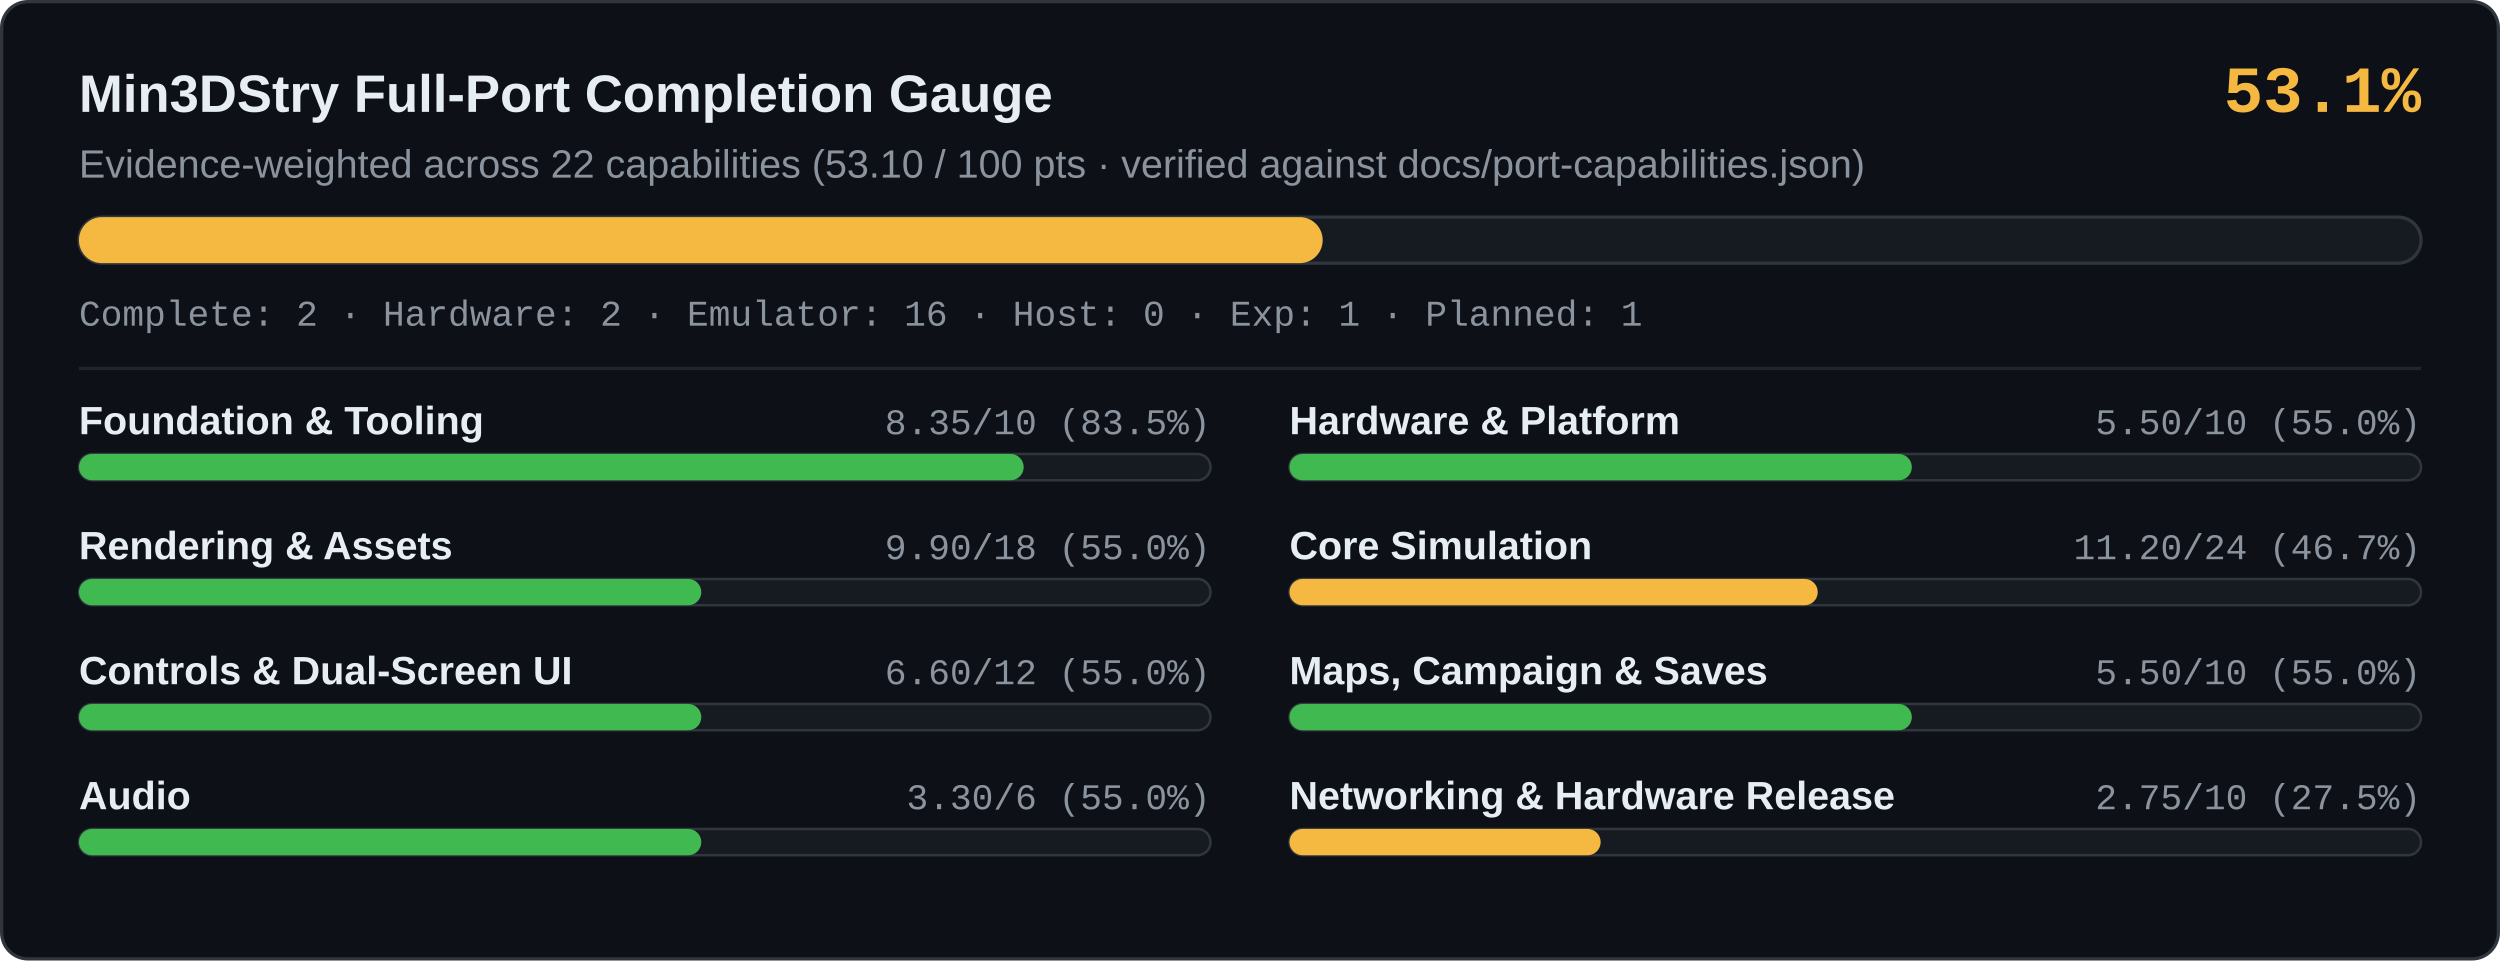
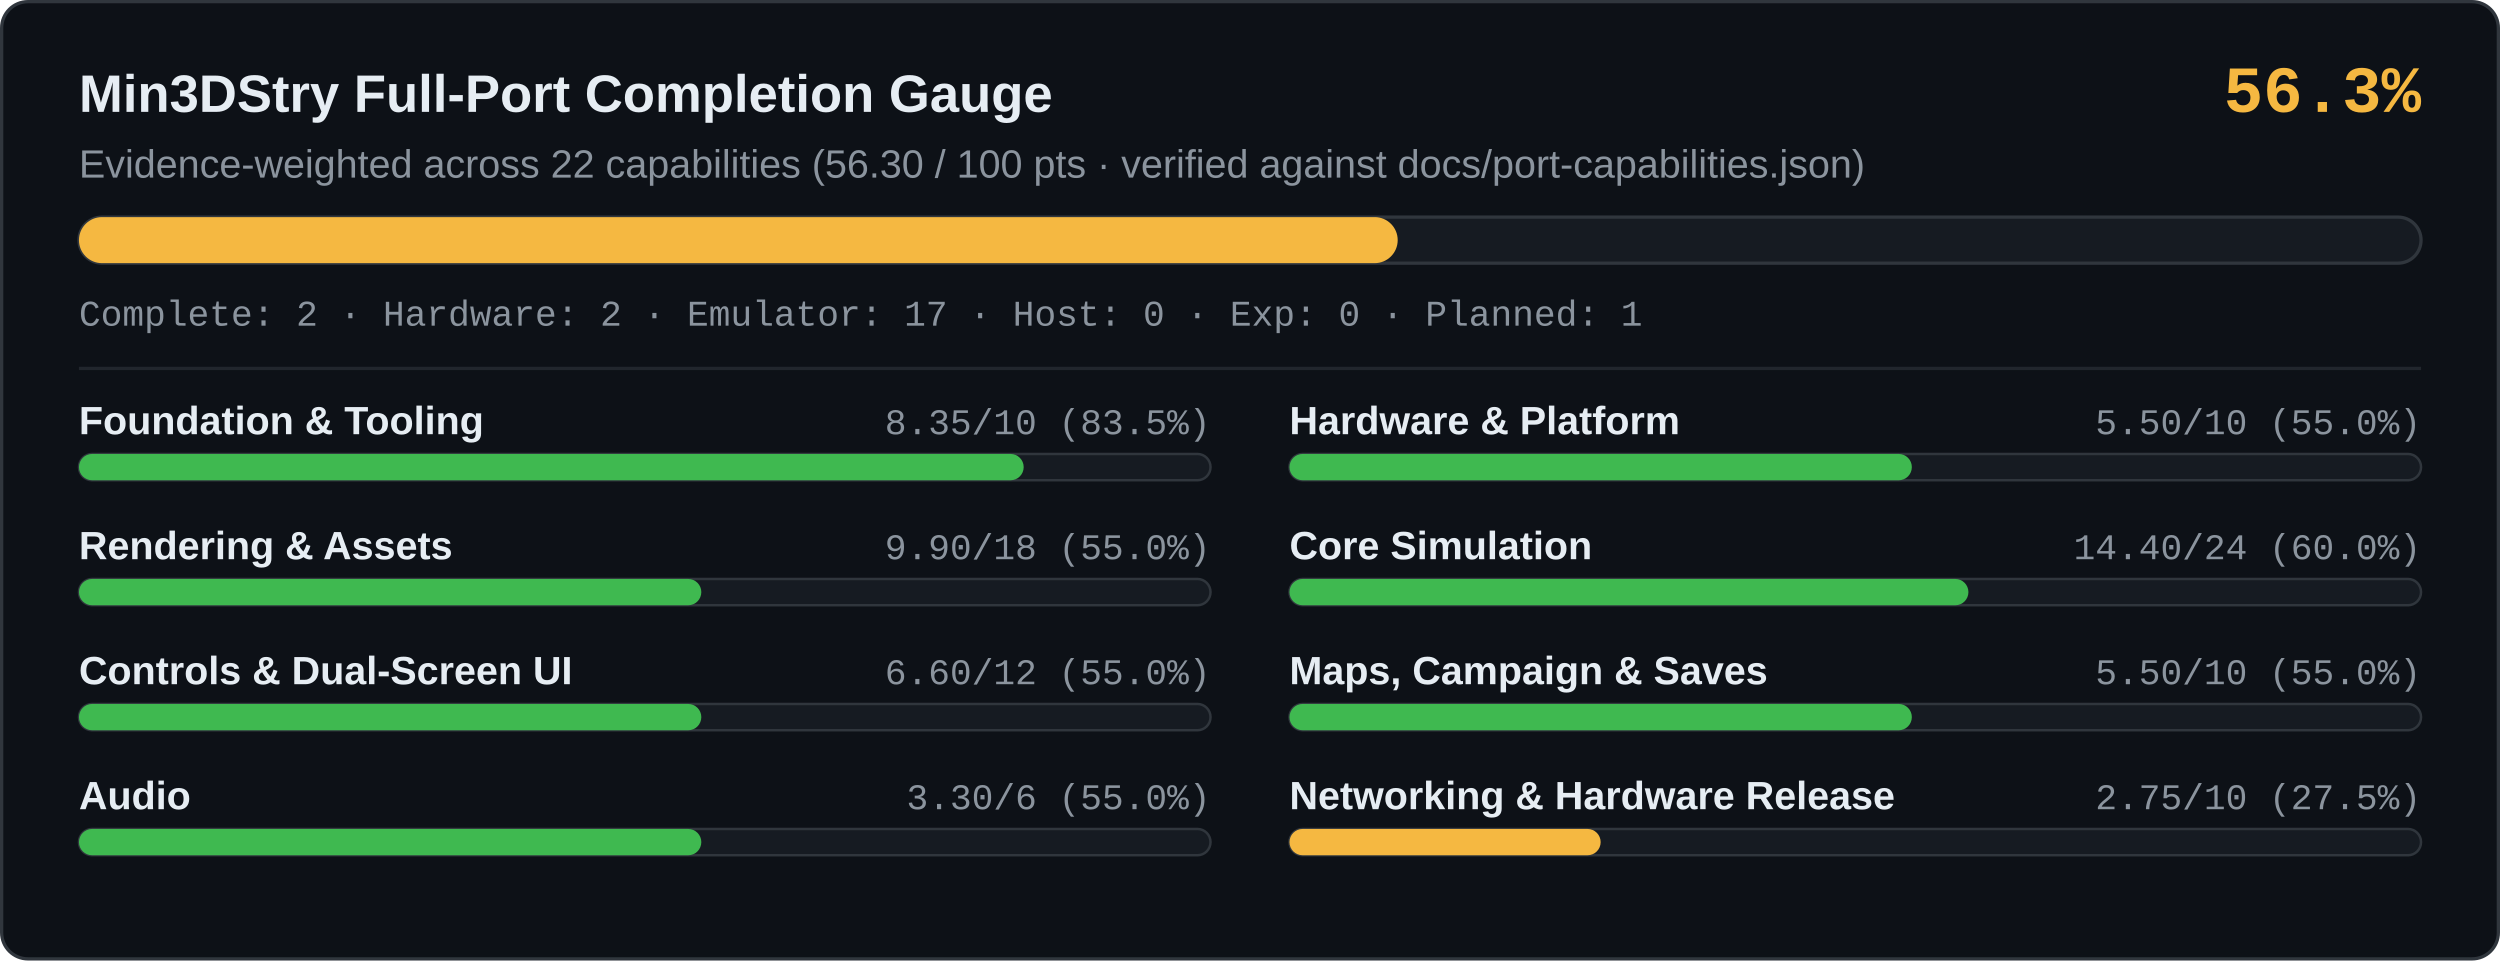
- <svg xmlns="http://www.w3.org/2000/svg" width="760" height="292" viewBox="0 0 760 292" role="img" aria-label="Min3DStry Port Completion 53.1%">
+ <svg xmlns="http://www.w3.org/2000/svg" width="760" height="292" viewBox="0 0 760 292" role="img" aria-label="Min3DStry Port Completion 56.3%">
  <rect x="0.5" y="0.5" width="759" height="291" rx="8" fill="#0d1117" stroke="#30363d" />
  <text x="24" y="34" fill="#e6edf3" font-family="Segoe UI, Ubuntu, Arial, sans-serif" font-size="16" font-weight="700">Min3DStry Full-Port Completion Gauge</text>
-   <text x="736" y="34" text-anchor="end" fill="#f5b841" font-family="Consolas, Liberation Mono, monospace" font-size="20" font-weight="700">53.1%</text>
-   <text x="24" y="54" fill="#8b949e" font-family="Segoe UI, Ubuntu, Arial, sans-serif" font-size="12">Evidence-weighted across 22 capabilities (53.10 / 100 pts · verified against docs/port-capabilities.json)</text>
+   <text x="736" y="34" text-anchor="end" fill="#f5b841" font-family="Consolas, Liberation Mono, monospace" font-size="20" font-weight="700">56.3%</text>
+   <text x="24" y="54" fill="#8b949e" font-family="Segoe UI, Ubuntu, Arial, sans-serif" font-size="12">Evidence-weighted across 22 capabilities (56.30 / 100 pts · verified against docs/port-capabilities.json)</text>
  <rect x="24" y="66" width="712" height="14" rx="7" fill="#161b22" stroke="#30363d" />
-   <rect x="24" y="66" width="378.1" height="14" rx="7" fill="#f5b841" />
-   <text x="24" y="99" fill="#8b949e" font-family="Consolas, Liberation Mono, monospace" font-size="11">Complete: 2  ·  Hardware: 2  ·  Emulator: 16  ·  Host: 0  ·  Exp: 1  ·  Planned: 1</text>
+   <rect x="24" y="66" width="400.9" height="14" rx="7" fill="#f5b841" />
+   <text x="24" y="99" fill="#8b949e" font-family="Consolas, Liberation Mono, monospace" font-size="11">Complete: 2  ·  Hardware: 2  ·  Emulator: 17  ·  Host: 0  ·  Exp: 0  ·  Planned: 1</text>
  <line x1="24" y1="112" x2="736" y2="112" stroke="#21262d" stroke-width="1" />
  <text x="24" y="132" fill="#e6edf3" font-family="Segoe UI, Ubuntu, Arial, sans-serif" font-size="12" font-weight="600">Foundation &amp; Tooling</text>
  <text x="368" y="132" text-anchor="end" fill="#8b949e" font-family="Consolas, Liberation Mono, monospace" font-size="11">8.35/10 (83.5%)</text>
  <rect x="24" y="138" width="344" height="8" rx="4" fill="#161b22" stroke="#30363d" stroke-width="0.75" />
  <rect x="24" y="138" width="287.2" height="8" rx="4" fill="#3fb950" />
  <text x="392" y="132" fill="#e6edf3" font-family="Segoe UI, Ubuntu, Arial, sans-serif" font-size="12" font-weight="600">Hardware &amp; Platform</text>
  <text x="736" y="132" text-anchor="end" fill="#8b949e" font-family="Consolas, Liberation Mono, monospace" font-size="11">5.50/10 (55.0%)</text>
  <rect x="392" y="138" width="344" height="8" rx="4" fill="#161b22" stroke="#30363d" stroke-width="0.75" />
  <rect x="392" y="138" width="189.2" height="8" rx="4" fill="#3fb950" />
  <text x="24" y="170" fill="#e6edf3" font-family="Segoe UI, Ubuntu, Arial, sans-serif" font-size="12" font-weight="600">Rendering &amp; Assets</text>
  <text x="368" y="170" text-anchor="end" fill="#8b949e" font-family="Consolas, Liberation Mono, monospace" font-size="11">9.90/18 (55.0%)</text>
  <rect x="24" y="176" width="344" height="8" rx="4" fill="#161b22" stroke="#30363d" stroke-width="0.75" />
  <rect x="24" y="176" width="189.2" height="8" rx="4" fill="#3fb950" />
  <text x="392" y="170" fill="#e6edf3" font-family="Segoe UI, Ubuntu, Arial, sans-serif" font-size="12" font-weight="600">Core Simulation</text>
-   <text x="736" y="170" text-anchor="end" fill="#8b949e" font-family="Consolas, Liberation Mono, monospace" font-size="11">11.20/24 (46.7%)</text>
+   <text x="736" y="170" text-anchor="end" fill="#8b949e" font-family="Consolas, Liberation Mono, monospace" font-size="11">14.40/24 (60.0%)</text>
  <rect x="392" y="176" width="344" height="8" rx="4" fill="#161b22" stroke="#30363d" stroke-width="0.75" />
-   <rect x="392" y="176" width="160.6" height="8" rx="4" fill="#f5b841" />
+   <rect x="392" y="176" width="206.4" height="8" rx="4" fill="#3fb950" />
  <text x="24" y="208" fill="#e6edf3" font-family="Segoe UI, Ubuntu, Arial, sans-serif" font-size="12" font-weight="600">Controls &amp; Dual-Screen UI</text>
  <text x="368" y="208" text-anchor="end" fill="#8b949e" font-family="Consolas, Liberation Mono, monospace" font-size="11">6.60/12 (55.0%)</text>
  <rect x="24" y="214" width="344" height="8" rx="4" fill="#161b22" stroke="#30363d" stroke-width="0.75" />
  <rect x="24" y="214" width="189.2" height="8" rx="4" fill="#3fb950" />
  <text x="392" y="208" fill="#e6edf3" font-family="Segoe UI, Ubuntu, Arial, sans-serif" font-size="12" font-weight="600">Maps, Campaign &amp; Saves</text>
  <text x="736" y="208" text-anchor="end" fill="#8b949e" font-family="Consolas, Liberation Mono, monospace" font-size="11">5.50/10 (55.0%)</text>
  <rect x="392" y="214" width="344" height="8" rx="4" fill="#161b22" stroke="#30363d" stroke-width="0.75" />
  <rect x="392" y="214" width="189.2" height="8" rx="4" fill="#3fb950" />
  <text x="24" y="246" fill="#e6edf3" font-family="Segoe UI, Ubuntu, Arial, sans-serif" font-size="12" font-weight="600">Audio</text>
  <text x="368" y="246" text-anchor="end" fill="#8b949e" font-family="Consolas, Liberation Mono, monospace" font-size="11">3.30/6 (55.0%)</text>
  <rect x="24" y="252" width="344" height="8" rx="4" fill="#161b22" stroke="#30363d" stroke-width="0.75" />
  <rect x="24" y="252" width="189.2" height="8" rx="4" fill="#3fb950" />
  <text x="392" y="246" fill="#e6edf3" font-family="Segoe UI, Ubuntu, Arial, sans-serif" font-size="12" font-weight="600">Networking &amp; Hardware Release</text>
  <text x="736" y="246" text-anchor="end" fill="#8b949e" font-family="Consolas, Liberation Mono, monospace" font-size="11">2.75/10 (27.5%)</text>
  <rect x="392" y="252" width="344" height="8" rx="4" fill="#161b22" stroke="#30363d" stroke-width="0.75" />
  <rect x="392" y="252" width="94.6" height="8" rx="4" fill="#f5b841" />
</svg>
